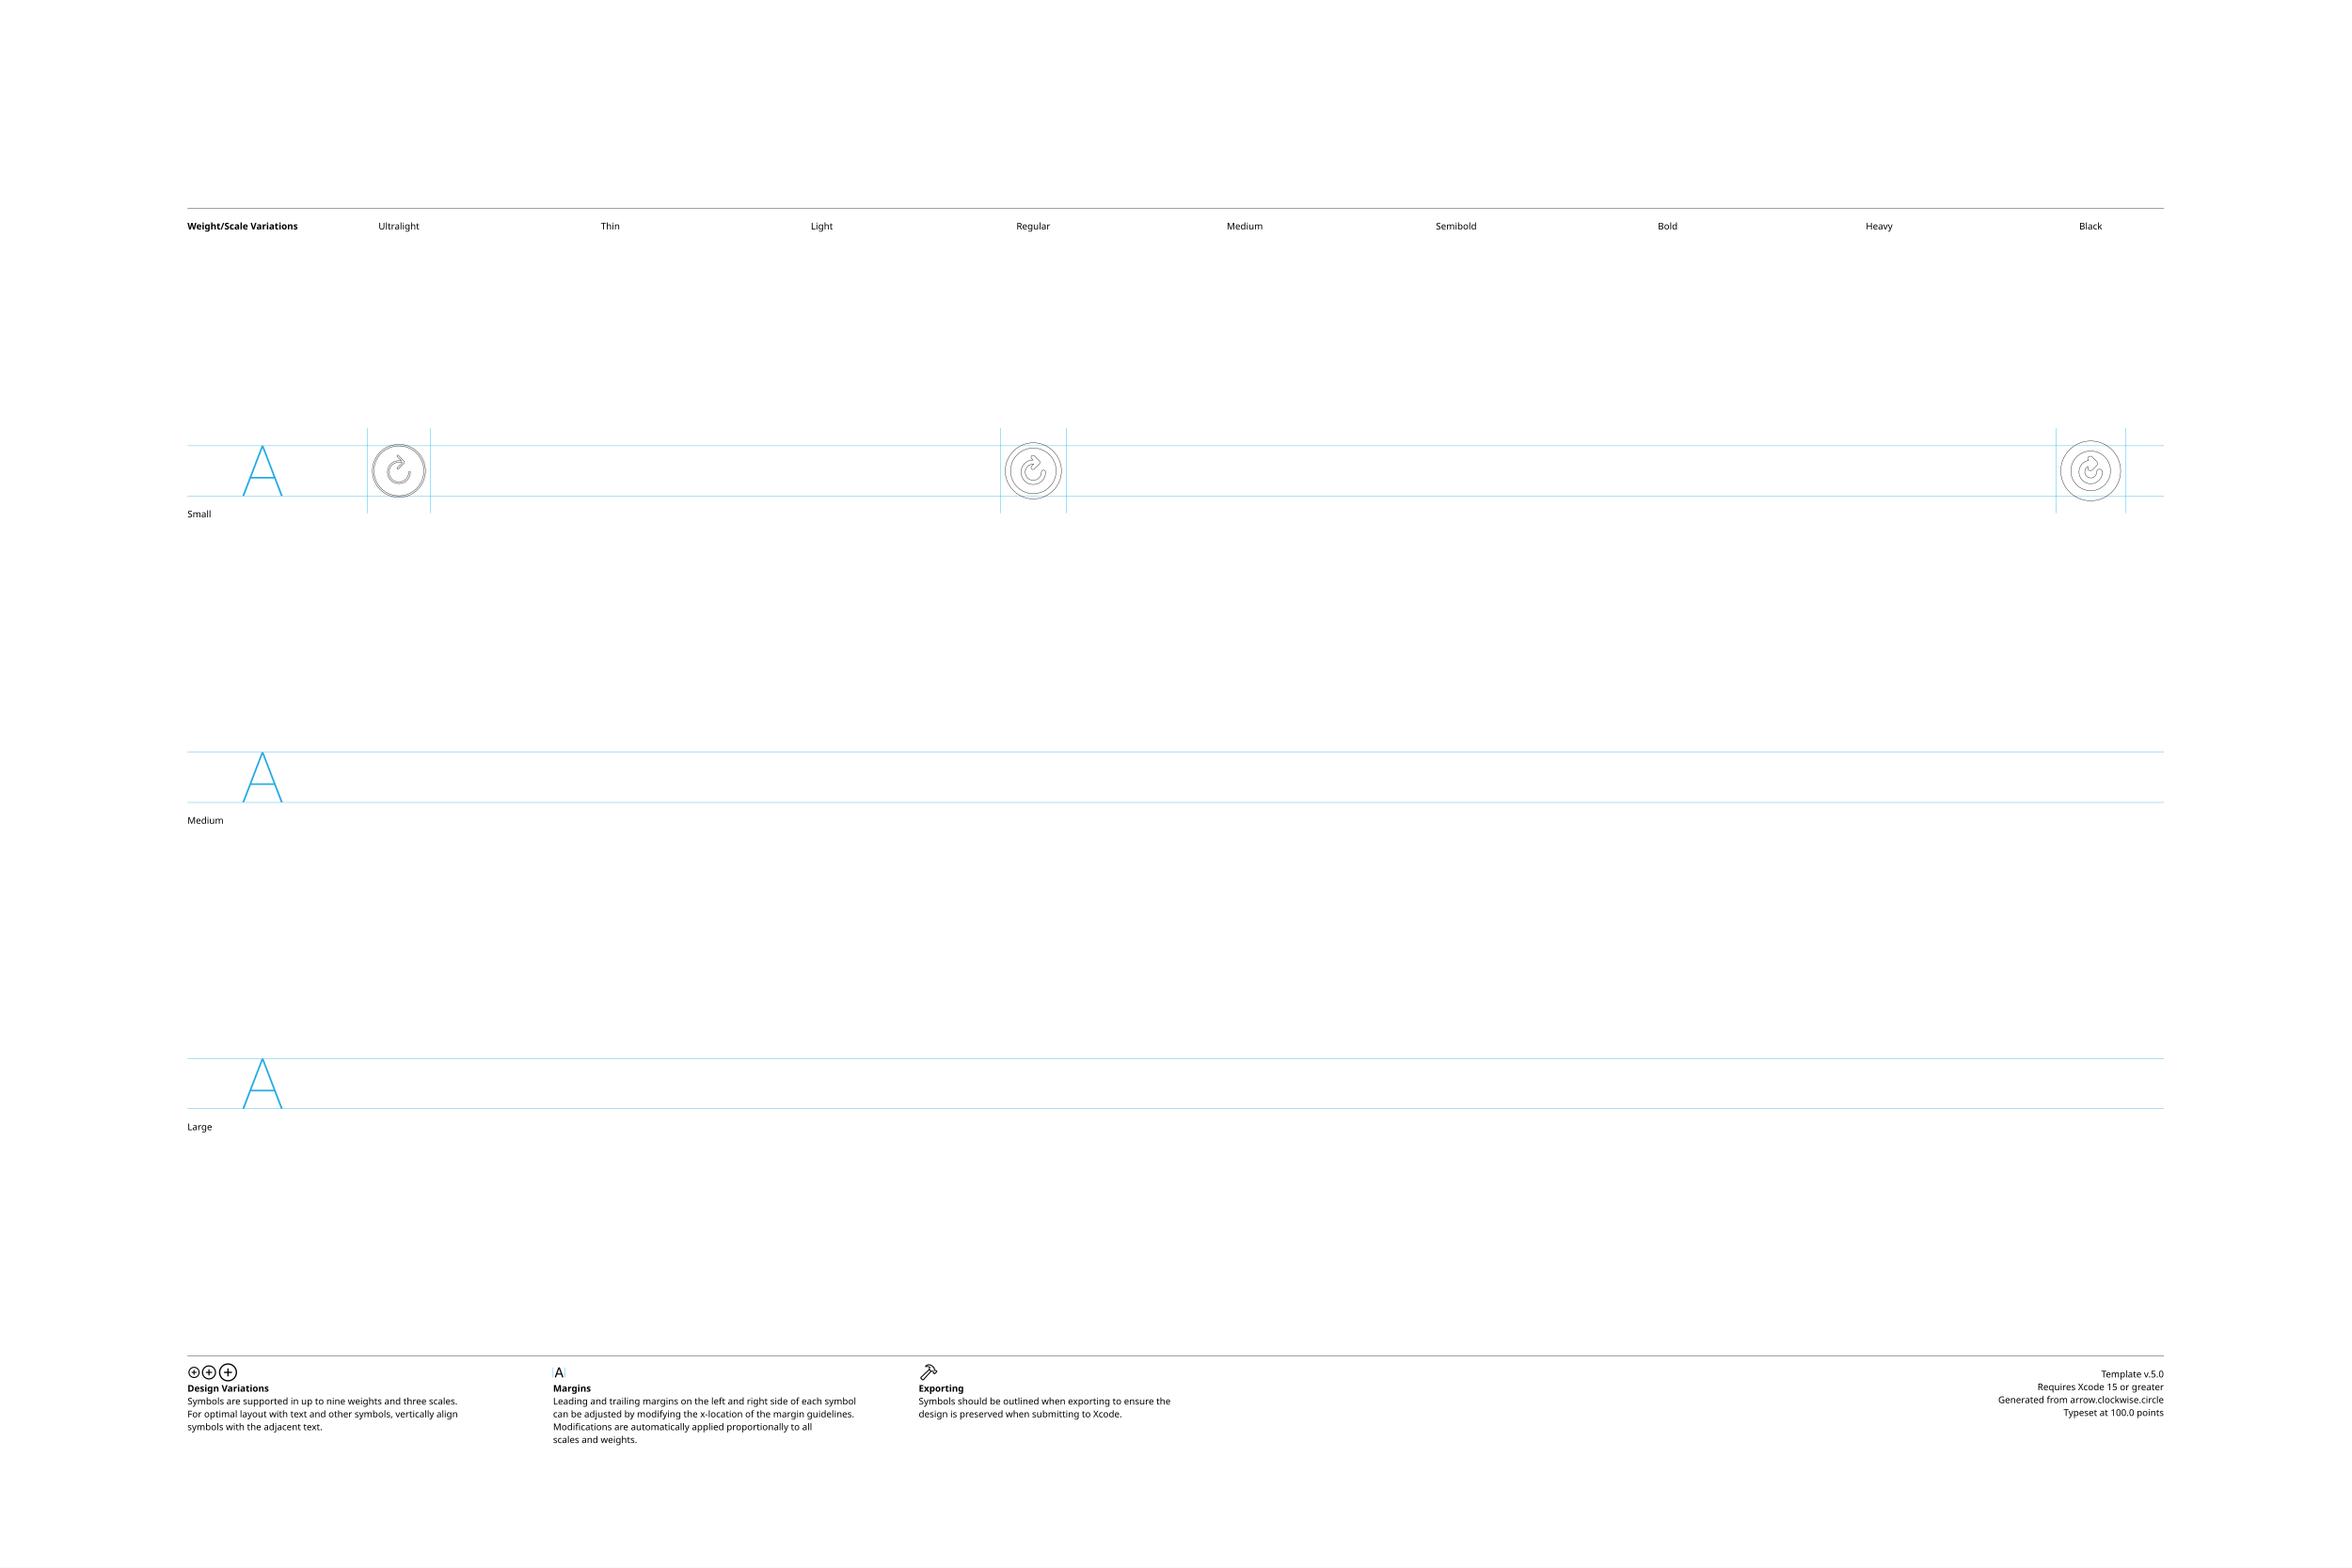
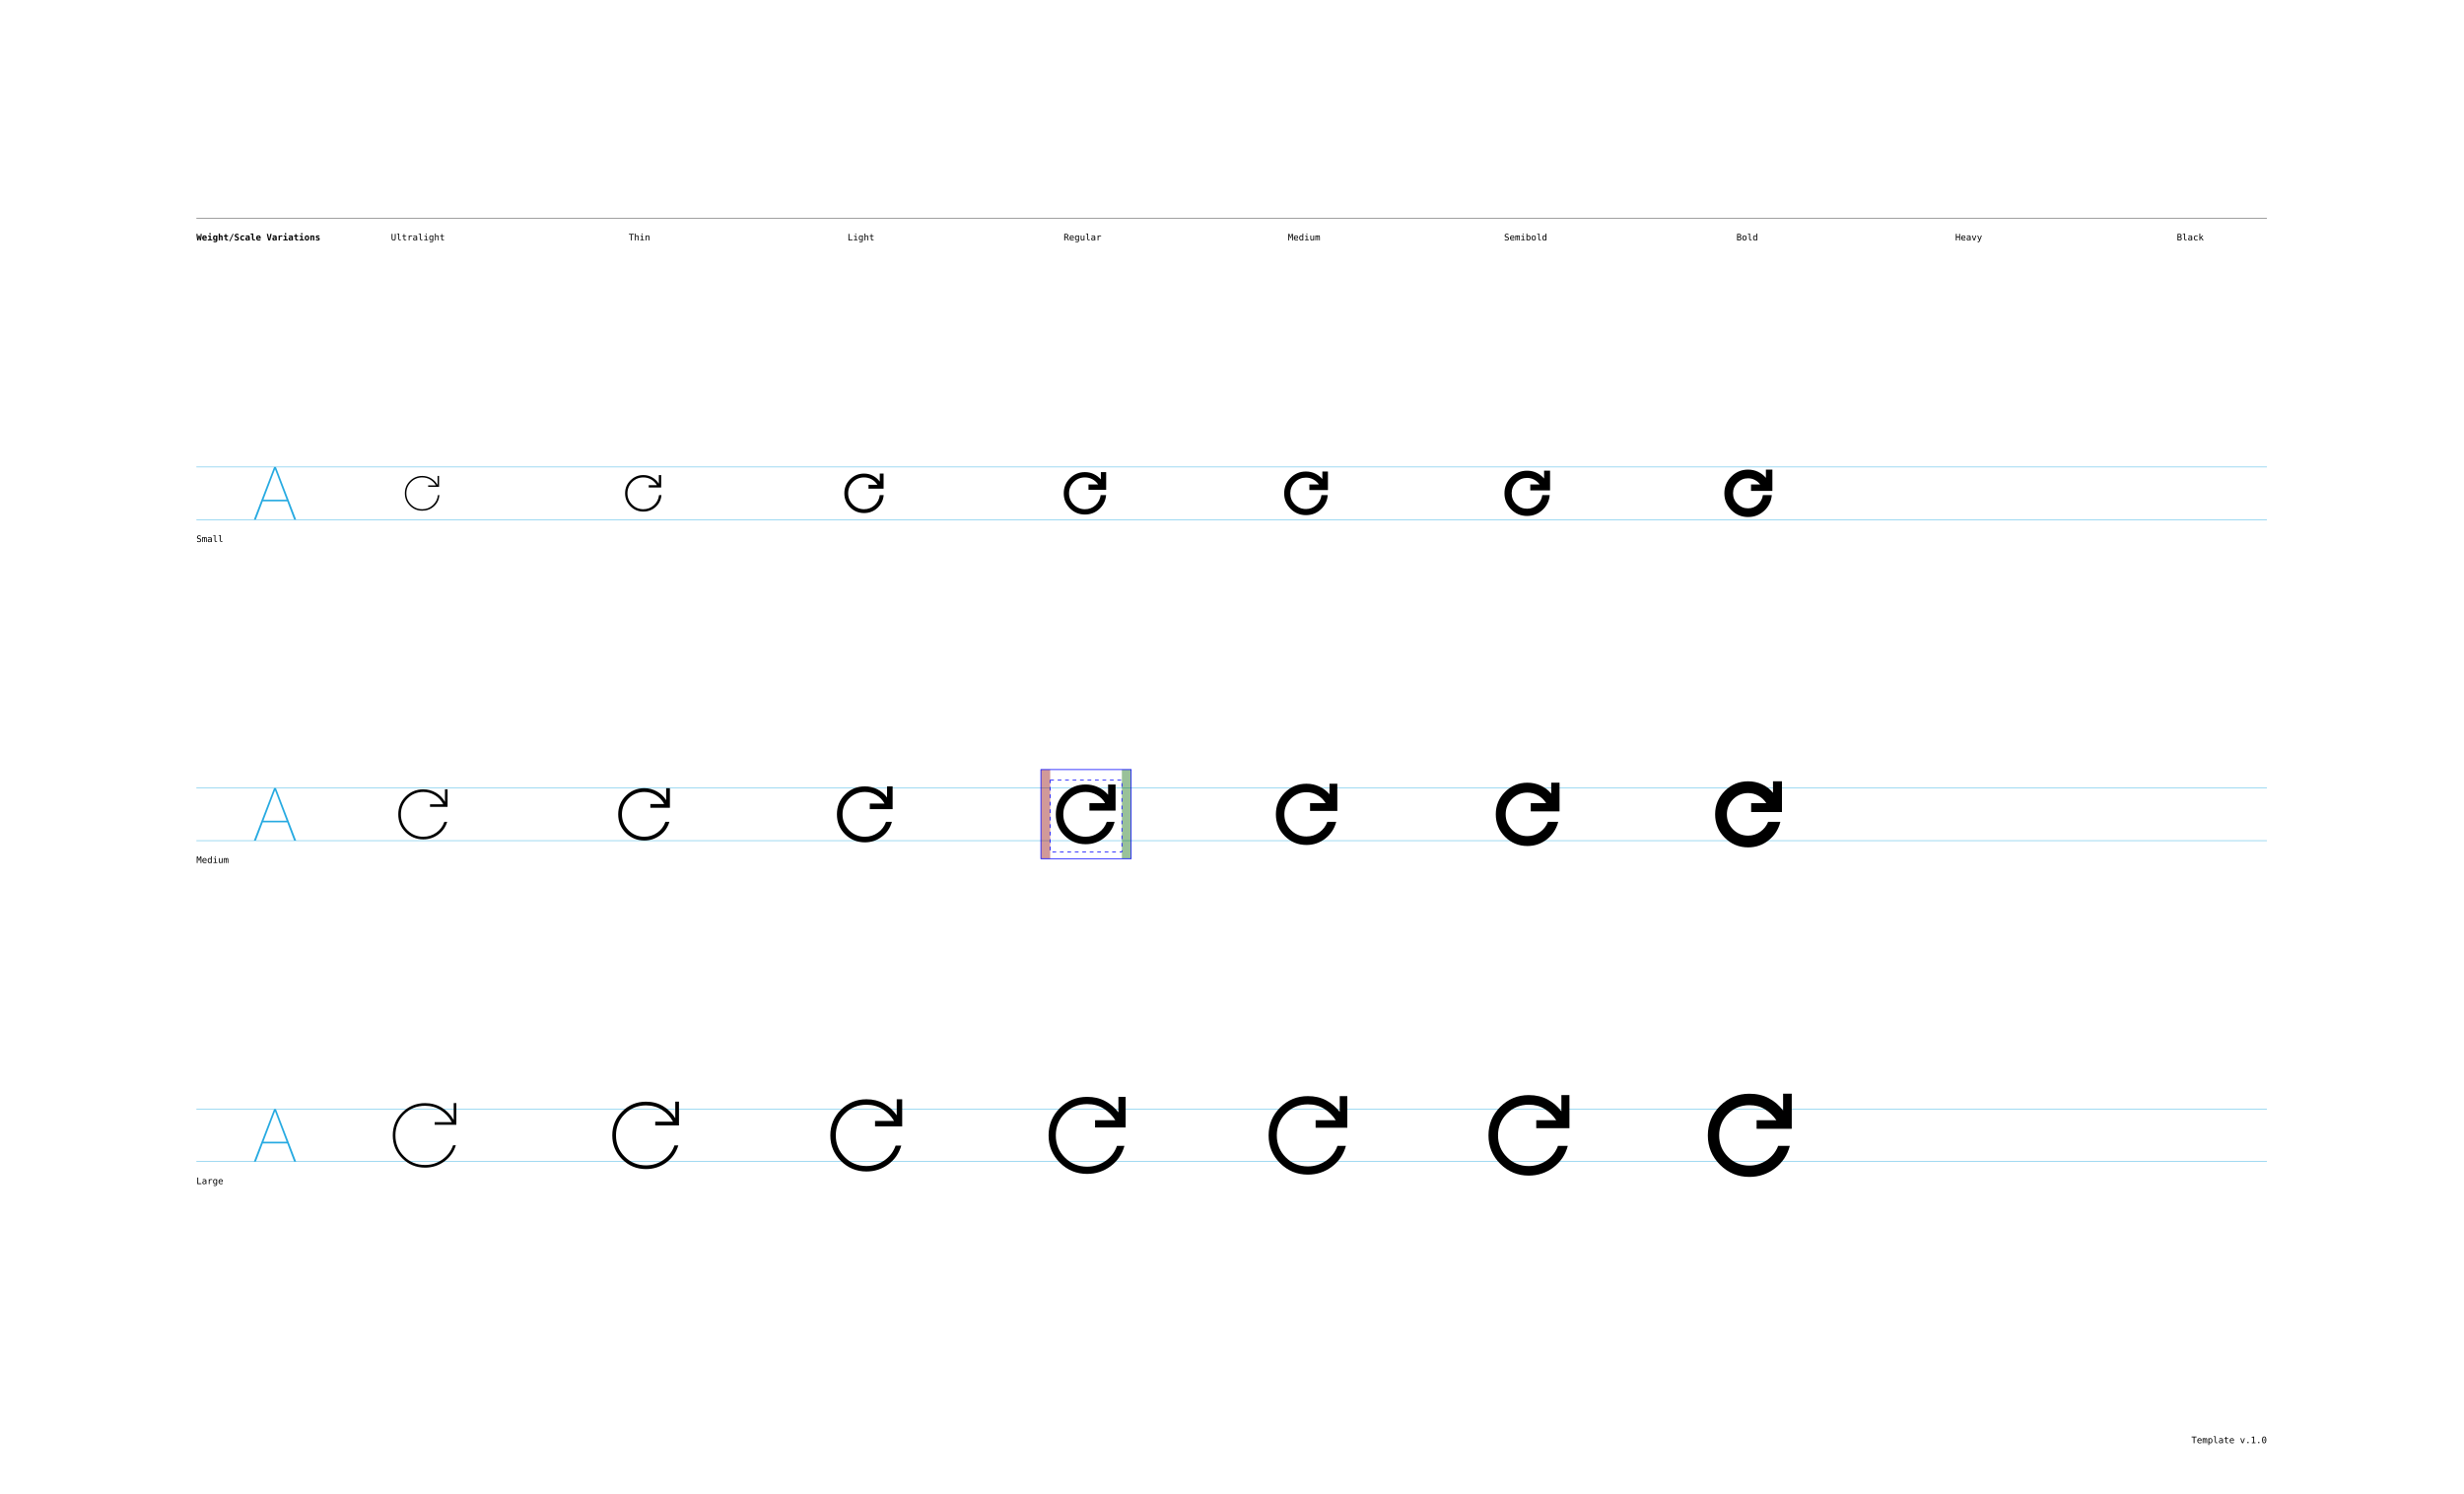
- <svg xmlns="http://www.w3.org/2000/svg" version="1.1" width="3300" height="2200">
-   <style>.monochrome-0 {-sfsymbols-motion-group:1}
- .monochrome-1 {-sfsymbols-motion-group:0;-sfsymbols-always-pulses:true}
- 
- .multicolor-0:tintColor {-sfsymbols-motion-group:1}
- .multicolor-1:tintColor {-sfsymbols-motion-group:0;-sfsymbols-always-pulses:true}
- 
- .hierarchical-0:secondary {-sfsymbols-motion-group:1}
- .hierarchical-1:primary {-sfsymbols-motion-group:0}
- 
- .SFSymbolsPreviewWireframe {fill:none;opacity:1.0;stroke:black;stroke-width:0.5}
- </style>
+ <svg xmlns="http://www.w3.org/2000/svg" version="1.1" width="3300" height="2000">
  <g id="Notes">
-     <rect height="2200" id="artboard" style="fill:white;opacity:1" width="3300" x="0" y="0" />
-     <line style="fill:none;stroke:black;opacity:1;stroke-width:0.5;" x1="263" x2="3036" y1="292" y2="292" />
-     <text style="stroke:none;fill:black;font-family:sans-serif;font-size:13;font-weight:bold;" transform="matrix(1 0 0 1 263 322)">Weight/Scale Variations</text>
-     <text style="stroke:none;fill:black;font-family:sans-serif;font-size:13;text-anchor:middle;" transform="matrix(1 0 0 1 559.711 322)">Ultralight</text>
-     <text style="stroke:none;fill:black;font-family:sans-serif;font-size:13;text-anchor:middle;" transform="matrix(1 0 0 1 856.422 322)">Thin</text>
-     <text style="stroke:none;fill:black;font-family:sans-serif;font-size:13;text-anchor:middle;" transform="matrix(1 0 0 1 1153.13 322)">Light</text>
-     <text style="stroke:none;fill:black;font-family:sans-serif;font-size:13;text-anchor:middle;" transform="matrix(1 0 0 1 1449.84 322)">Regular</text>
-     <text style="stroke:none;fill:black;font-family:sans-serif;font-size:13;text-anchor:middle;" transform="matrix(1 0 0 1 1746.56 322)">Medium</text>
-     <text style="stroke:none;fill:black;font-family:sans-serif;font-size:13;text-anchor:middle;" transform="matrix(1 0 0 1 2043.27 322)">Semibold</text>
-     <text style="stroke:none;fill:black;font-family:sans-serif;font-size:13;text-anchor:middle;" transform="matrix(1 0 0 1 2339.98 322)">Bold</text>
-     <text style="stroke:none;fill:black;font-family:sans-serif;font-size:13;text-anchor:middle;" transform="matrix(1 0 0 1 2636.69 322)">Heavy</text>
-     <text style="stroke:none;fill:black;font-family:sans-serif;font-size:13;text-anchor:middle;" transform="matrix(1 0 0 1 2933.4 322)">Black</text>
-     <line style="fill:none;stroke:black;opacity:1;stroke-width:0.5;" x1="263" x2="3036" y1="1903" y2="1903" />
-     <g transform="matrix(0.2 0 0 0.2 263 1933)">
-       <path d="m46.24 4.15c21.533 0 39.453-17.871 39.453-39.404s-17.969-39.404-39.502-39.404c-21.484 0-39.355 17.871-39.355 39.404s17.92 39.404 39.404 39.404Zm0-7.422c-17.725 0-31.885-14.209-31.885-31.982s14.111-31.982 31.836-31.982c17.773 0 32.031 14.209 32.031 31.982s-14.209 31.982-31.982 31.982Zm-17.969-31.982c0 2.148 1.514 3.613 3.76 3.613h10.498v10.596c0 2.197 1.465 3.711 3.613 3.711 2.246 0 3.711-1.514 3.711-3.711v-10.596h10.596c2.197 0 3.711-1.465 3.711-3.613 0-2.197-1.514-3.711-3.711-3.711h-10.596v-10.547c0-2.246-1.465-3.76-3.711-3.76-2.148 0-3.613 1.514-3.613 3.76v10.547h-10.498c-2.246 0-3.76 1.514-3.76 3.711Z" />
-     </g>
-     <g transform="matrix(0.2 0 0 0.2 281.506 1933)">
-       <path d="m58.545 14.551c27.246 0 49.805-22.607 49.805-49.805 0-27.246-22.607-49.805-49.853-49.805-27.197 0-49.756 22.559-49.756 49.805 0 27.197 22.607 49.805 49.805 49.805Zm0-8.301c-23.047 0-41.455-18.457-41.455-41.504s18.359-41.504 41.406-41.504 41.553 18.457 41.553 41.504-18.457 41.504-41.504 41.504Zm-22.656-41.504c0 2.393 1.66 4.004 4.15 4.004h14.355v14.404c0 2.441 1.66 4.15 4.053 4.15 2.441 0 4.15-1.66 4.15-4.15v-14.404h14.404c2.441 0 4.15-1.611 4.15-4.004 0-2.441-1.709-4.15-4.15-4.15h-14.404v-14.355c0-2.49-1.709-4.199-4.15-4.199-2.393 0-4.053 1.709-4.053 4.199v14.355h-14.355c-2.49 0-4.15 1.709-4.15 4.15Z" />
-     </g>
-     <g transform="matrix(0.2 0 0 0.2 304.924 1933)">
-       <path d="m74.853 28.32c34.815 0 63.623-28.809 63.623-63.574 0-34.815-28.857-63.623-63.672-63.623-34.766 0-63.525 28.809-63.525 63.623 0 34.766 28.809 63.574 63.574 63.574Zm0-9.082c-30.176 0-54.443-24.316-54.443-54.492 0-30.225 24.219-54.492 54.395-54.492 30.225 0 54.541 24.268 54.541 54.492 0 30.176-24.268 54.492-54.492 54.492Zm-28.857-54.492c0 2.588 1.855 4.395 4.59 4.395h19.727v19.775c0 2.686 1.855 4.59 4.443 4.59 2.686 0 4.541-1.855 4.541-4.59v-19.775h19.775c2.686 0 4.59-1.807 4.59-4.395 0-2.734-1.855-4.59-4.59-4.59h-19.775v-19.727c0-2.734-1.855-4.639-4.541-4.639-2.588 0-4.443 1.904-4.443 4.639v19.727h-19.727c-2.734 0-4.59 1.855-4.59 4.59Z" />
-     </g>
-     <text style="stroke:none;fill:black;font-family:sans-serif;font-size:13;font-weight:bold;" transform="matrix(1 0 0 1 263 1953)">Design Variations</text>
-     <text style="stroke:none;fill:black;font-family:sans-serif;font-size:13;" transform="matrix(1 0 0 1 263 1971)">Symbols are supported in up to nine weights and three scales.</text>
-     <text style="stroke:none;fill:black;font-family:sans-serif;font-size:13;" transform="matrix(1 0 0 1 263 1989)">For optimal layout with text and other symbols, vertically align</text>
-     <text style="stroke:none;fill:black;font-family:sans-serif;font-size:13;" transform="matrix(1 0 0 1 263 2007)">symbols with the adjacent text.</text>
-     <line style="fill:none;stroke:#00AEEF;stroke-width:0.5;opacity:1.0;" x1="776" x2="776" y1="1919" y2="1933" />
-     <g transform="matrix(0.2 0 0 0.2 776 1933)">
-       <path d="m16.553 0.781c2.588 0 3.857-0.977 4.785-3.711l6.299-17.236h28.809l6.299 17.236c0.928 2.734 2.197 3.711 4.736 3.711 2.588 0 4.248-1.562 4.248-4.004 0-0.83-0.146-1.611-0.537-2.637l-22.9-60.986c-1.123-2.979-3.125-4.492-6.25-4.492-3.027 0-5.078 1.465-6.152 4.443l-22.9 61.084c-0.391 1.025-0.537 1.807-0.537 2.637 0 2.441 1.562 3.955 4.102 3.955Zm13.477-28.369 11.865-32.861h0.244l11.865 32.861Z" />
-     </g>
-     <line style="fill:none;stroke:#00AEEF;stroke-width:0.5;opacity:1.0;" x1="792.836" x2="792.836" y1="1919" y2="1933" />
-     <text style="stroke:none;fill:black;font-family:sans-serif;font-size:13;font-weight:bold;" transform="matrix(1 0 0 1 776 1953)">Margins</text>
-     <text style="stroke:none;fill:black;font-family:sans-serif;font-size:13;" transform="matrix(1 0 0 1 776 1971)">Leading and trailing margins on the left and right side of each symbol</text>
-     <text style="stroke:none;fill:black;font-family:sans-serif;font-size:13;" transform="matrix(1 0 0 1 776 1989)">can be adjusted by modifying the x-location of the margin guidelines.</text>
-     <text style="stroke:none;fill:black;font-family:sans-serif;font-size:13;" transform="matrix(1 0 0 1 776 2007)">Modifications are automatically applied proportionally to all</text>
-     <text style="stroke:none;fill:black;font-family:sans-serif;font-size:13;" transform="matrix(1 0 0 1 776 2025)">scales and weights.</text>
-     <g transform="matrix(0.2 0 0 0.2 1289 1933)">
-       <path d="m14.209 9.326 8.496 8.545c4.297 4.346 9.229 4.053 13.867-1.074l53.467-58.935-4.834-4.883-53.076 58.398c-1.758 2.002-3.418 2.49-5.762 0.146l-5.859-5.811c-2.344-2.295-1.807-4.004 0.195-5.811l57.373-54.004-4.883-4.834-57.959 54.443c-4.932 4.59-5.322 9.473-1.025 13.818Zm32.08-90.967c-2.1 2.051-2.246 4.932-1.074 6.885 1.172 1.807 3.467 2.979 6.689 2.148 7.324-1.709 14.941-2.002 22.07 2.686l-2.93 7.275c-1.709 4.15-0.83 7.08 1.855 9.814l11.475 11.572c2.441 2.441 4.492 2.539 7.324 2.051l5.322-0.977 3.32 3.369-0.195 2.783c-0.195 2.49 0.439 4.395 2.881 6.787l3.809 3.711c2.393 2.393 5.469 2.539 7.812 0.195l14.551-14.6c2.344-2.344 2.246-5.322-0.146-7.715l-3.857-3.809c-2.393-2.393-4.248-3.174-6.641-2.979l-2.881 0.244-3.223-3.174 1.221-5.615c0.635-2.832-0.146-5.029-3.076-7.959l-10.986-10.938c-16.699-16.602-38.867-16.211-53.32-1.758Zm7.471 1.855c12.158-8.887 28.613-7.373 39.746 3.76l12.158 12.06c1.172 1.172 1.367 2.1 1.025 3.809l-1.611 7.422 7.52 7.422 4.932-0.293c1.27-0.049 1.66 0.049 2.637 1.025l2.881 2.881-12.207 12.207-2.881-2.881c-0.977-0.977-1.123-1.367-1.074-2.686l0.342-4.883-7.471-7.422-7.617 1.27c-1.611 0.342-2.344 0.195-3.564-0.977l-10.01-10.01c-1.27-1.172-1.416-2.002-0.635-3.857l4.395-10.449c-7.812-7.275-17.969-10.4-28.125-7.422-0.781 0.195-1.074-0.439-0.439-0.977Z" />
-     </g>
-     <text style="stroke:none;fill:black;font-family:sans-serif;font-size:13;font-weight:bold;" transform="matrix(1 0 0 1 1289 1953)">Exporting</text>
-     <text style="stroke:none;fill:black;font-family:sans-serif;font-size:13;" transform="matrix(1 0 0 1 1289 1971)">Symbols should be outlined when exporting to ensure the</text>
-     <text style="stroke:none;fill:black;font-family:sans-serif;font-size:13;" transform="matrix(1 0 0 1 1289 1989)">design is preserved when submitting to Xcode.</text>
-     <text id="template-version" style="stroke:none;fill:black;font-family:sans-serif;font-size:13;text-anchor:end;" transform="matrix(1 0 0 1 3036 1933)">Template v.5.0</text>
-     <text style="stroke:none;fill:black;font-family:sans-serif;font-size:13;text-anchor:end;" transform="matrix(1 0 0 1 3036 1951)">Requires Xcode 15 or greater</text>
-     <text id="descriptive-name" style="stroke:none;fill:black;font-family:sans-serif;font-size:13;text-anchor:end;" transform="matrix(1 0 0 1 3036 1969)">Generated from arrow.clockwise.circle</text>
-     <text style="stroke:none;fill:black;font-family:sans-serif;font-size:13;text-anchor:end;" transform="matrix(1 0 0 1 3036 1987)">Typeset at 100.0 points</text>
-     <text style="stroke:none;fill:black;font-family:sans-serif;font-size:13;" transform="matrix(1 0 0 1 263 726)">Small</text>
-     <text style="stroke:none;fill:black;font-family:sans-serif;font-size:13;" transform="matrix(1 0 0 1 263 1156)">Medium</text>
-     <text style="stroke:none;fill:black;font-family:sans-serif;font-size:13;" transform="matrix(1 0 0 1 263 1586)">Large</text>
+     <style>
+     text {
+       font-family: monospace;
+       text-anchor: middle;
+     }
+     text.emphasis {
+       font-weight:bold;
+     }
+     text.lanchor {
+       text-anchor: start;
+     }
+   </style>
+     <rect height="2200" id="artboard" fill="white" width="3300" x="0" y="0" />
+     <line id="" style="fill:none;stroke:black;stroke-width:0.5;" x1="263" x2="3036" y1="292" y2="292" />
+     <text class="lanchor emphasis" transform="matrix(1 0 0 1 263 322)">Weight/Scale Variations</text>
+     <text transform="matrix(1 0 0 1 559.711 322)">Ultralight</text>
+     <text transform="matrix(1 0 0 1 856.422 322)">Thin</text>
+     <text transform="matrix(1 0 0 1 1153.13 322)">Light</text>
+     <text transform="matrix(1 0 0 1 1449.84 322)">Regular</text>
+     <text transform="matrix(1 0 0 1 1746.56 322)">Medium</text>
+     <text transform="matrix(1 0 0 1 2043.27 322)">Semibold</text>
+     <text transform="matrix(1 0 0 1 2339.98 322)">Bold</text>
+     <text transform="matrix(1 0 0 1 2636.69 322)">Heavy</text>
+     <text transform="matrix(1 0 0 1 2933.4 322)">Black</text>
+     <text id="template-version" style="text-anchor: end;" transform="matrix(1 0 0 1 3036 1933)">Template v.1.0</text>
+     <text class="lanchor" transform="matrix(1 0 0 1 263 726)">Small</text>
+     <text class="lanchor" transform="matrix(1 0 0 1 263 1156)">Medium</text>
+     <text class="lanchor" transform="matrix(1 0 0 1 263 1586)">Large</text>
  </g>
  <g id="Guides">
    <g id="H-reference" style="fill:#27AAE1;stroke:none;" transform="matrix(1 0 0 1 339 696)">
-       <path d="M0.994 0L3.638 0L29.328-67.132L30.03-67.132L30.03-70.459L28.123-70.459ZM11.688-24.48L46.981-24.48L46.231-26.729L12.438-26.729ZM55.12 0L57.764 0L30.638-70.459L29.433-70.459L29.433-67.132Z" />
+       <path d="M 54.932 0 L 57.666 0 L 30.566 -70.459 L 28.076 -70.459 L 0.977 0 L 3.662 0 L 12.94 -24.463 L 45.703 -24.463 Z M 29.199 -67.09 L 29.443 -67.09 L 44.824 -26.709 L 13.818 -26.709 Z" />
    </g>
-     <line id="Baseline-S" style="fill:none;stroke:#27AAE1;opacity:1;stroke-width:0.5;" x1="263" x2="3036" y1="696" y2="696" />
-     <line id="Capline-S" style="fill:none;stroke:#27AAE1;opacity:1;stroke-width:0.5;" x1="263" x2="3036" y1="625.541" y2="625.541" />
+     <line id="Baseline-S" style="fill:none;stroke:#27AAE1;opacity:1;stroke-width:0.577;" x1="263" x2="3036" y1="696" y2="696" />
+     <line id="Capline-S" style="fill:none;stroke:#27AAE1;opacity:1;stroke-width:0.577;" x1="263" x2="3036" y1="625.541" y2="625.541" />
    <g id="H-reference" style="fill:#27AAE1;stroke:none;" transform="matrix(1 0 0 1 339 1126)">
-       <path d="M0.994 0L3.638 0L29.328-67.132L30.03-67.132L30.03-70.459L28.123-70.459ZM11.688-24.48L46.981-24.48L46.231-26.729L12.438-26.729ZM55.12 0L57.764 0L30.638-70.459L29.433-70.459L29.433-67.132Z" />
+       <path d="M 54.932 0 L 57.666 0 L 30.566 -70.459 L 28.076 -70.459 L 0.977 0 L 3.662 0 L 12.94 -24.463 L 45.703 -24.463 Z M 29.199 -67.09 L 29.443 -67.09 L 44.824 -26.709 L 13.818 -26.709 Z" />
    </g>
-     <line id="Baseline-M" style="fill:none;stroke:#27AAE1;opacity:1;stroke-width:0.5;" x1="263" x2="3036" y1="1126" y2="1126" />
-     <line id="Capline-M" style="fill:none;stroke:#27AAE1;opacity:1;stroke-width:0.5;" x1="263" x2="3036" y1="1055.54" y2="1055.54" />
+     <line id="Baseline-M" style="fill:none;stroke:#27AAE1;opacity:1;stroke-width:0.577;" x1="263" x2="3036" y1="1126" y2="1126" />
+     <line id="Capline-M" style="fill:none;stroke:#27AAE1;opacity:1;stroke-width:0.577;" x1="263" x2="3036" y1="1055.54" y2="1055.54" />
    <g id="H-reference" style="fill:#27AAE1;stroke:none;" transform="matrix(1 0 0 1 339 1556)">
-       <path d="M0.994 0L3.638 0L29.328-67.132L30.03-67.132L30.03-70.459L28.123-70.459ZM11.688-24.48L46.981-24.48L46.231-26.729L12.438-26.729ZM55.12 0L57.764 0L30.638-70.459L29.433-70.459L29.433-67.132Z" />
+       <path d="M 54.932 0 L 57.666 0 L 30.566 -70.459 L 28.076 -70.459 L 0.977 0 L 3.662 0 L 12.94 -24.463 L 45.703 -24.463 Z M 29.199 -67.09 L 29.443 -67.09 L 44.824 -26.709 L 13.818 -26.709 Z" />
    </g>
-     <line id="Baseline-L" style="fill:none;stroke:#27AAE1;opacity:1;stroke-width:0.5;" x1="263" x2="3036" y1="1556" y2="1556" />
-     <line id="Capline-L" style="fill:none;stroke:#27AAE1;opacity:1;stroke-width:0.5;" x1="263" x2="3036" y1="1485.54" y2="1485.54" />
-     <line id="left-margin-Ultralight-S" style="fill:none;stroke:#00AEEF;stroke-width:0.5;opacity:1.0;" x1="515.649" x2="515.649" y1="600.785" y2="720.121" />
-     <line id="right-margin-Ultralight-S" style="fill:none;stroke:#00AEEF;stroke-width:0.5;opacity:1.0;" x1="603.773" x2="603.773" y1="600.785" y2="720.121" />
-     <line id="left-margin-Regular-S" style="fill:none;stroke:#00AEEF;stroke-width:0.5;opacity:1.0;" x1="1403.58" x2="1403.58" y1="600.785" y2="720.121" />
-     <line id="right-margin-Regular-S" style="fill:none;stroke:#00AEEF;stroke-width:0.5;opacity:1.0;" x1="1496.11" x2="1496.11" y1="600.785" y2="720.121" />
-     <line id="left-margin-Black-S" style="fill:none;stroke:#00AEEF;stroke-width:0.5;opacity:1.0;" x1="2884.57" x2="2884.57" y1="600.785" y2="720.121" />
-     <line id="right-margin-Black-S" style="fill:none;stroke:#00AEEF;stroke-width:0.5;opacity:1.0;" x1="2982.23" x2="2982.23" y1="600.785" y2="720.121" />
+     <line id="Baseline-L" style="fill:none;stroke:#27AAE1;opacity:1;stroke-width:0.577;" x1="263" x2="3036" y1="1556" y2="1556" />
+     <line id="Capline-L" style="fill:none;stroke:#27AAE1;opacity:1;stroke-width:0.577;" x1="263" x2="3036" y1="1485.54" y2="1485.54" />
+     <rect height="119.336" id="left-margin" style="fill:darkred;stroke:none;opacity:0.4;" width="12.451" x="1394.06" y="1030.79" />
+     <rect height="119.336" id="right-margin" style="fill:darkgreen;stroke:none;opacity:0.4;" width="12.451" x="1502.511" y="1030.79" />
+     <rect x="1406.511" y="1045" width="96" height="96" fill="none" stroke="blue" stroke-dasharray="5" />
+     <rect x="1394.06" y="1030.79" width="120.902" height="119.336" fill="none" stroke="blue" />
  </g>
  <g id="Symbols">
-     <g id="Black-S" transform="matrix(1 0 0 1 2884.57 696)">
-       <path class="monochrome-0 multicolor-0:tintColor hierarchical-0:secondary SFSymbolsPreviewWireframe" d="M48.828 6.787C71.973 6.787 90.82-12.06 90.82-35.205C90.82-58.35 71.973-77.197 48.828-77.197C25.684-77.197 6.836-58.35 6.836-35.205C6.836-12.06 25.684 6.787 48.828 6.787ZM48.828-7.373C33.447-7.373 20.996-19.824 20.996-35.205C20.996-50.586 33.447-63.037 48.828-63.037C64.209-63.037 76.66-50.586 76.66-35.205C76.66-19.824 64.209-7.373 48.828-7.373Z" />
-       <path class="monochrome-1 multicolor-1:tintColor hierarchical-1:primary SFSymbolsPreviewWireframe" d="M32.373-33.594C32.373-24.512 39.795-17.09 48.828-17.09C57.861-17.09 65.283-24.512 65.283-33.594C65.283-35.84 63.477-37.647 61.23-37.647C58.935-37.647 57.129-35.84 57.129-33.594C57.129-28.955 53.418-25.293 48.828-25.293C44.19-25.293 40.527-29.004 40.527-33.594C40.527-36.719 41.992-39.746 44.238-40.625C44.482-40.723 44.775-40.869 45.117-41.065L44.971-40.772C44.775-40.381 44.678-39.746 44.678-39.111C44.678-36.67 46.338-35.449 48.486-35.449C49.512-35.449 50.586-35.889 51.221-36.572L57.373-42.773C58.887-44.287 58.838-46.777 57.422-48.193L51.27-54.395C50.537-55.127 49.56-55.81 48.34-55.81C45.85-55.81 44.58-54.053 44.58-52.441C44.58-51.221 45.117-50.684 45.508-50.098L45.703-49.805C45.508-49.756 45.215-49.707 44.971-49.658C37.842-48.242 32.373-41.406 32.373-33.594Z" />
+     <g id="Bold-L" transform="matrix(1 0 0 1 2266 1556)">
+       <path d="M76.916 20.401 Q53.858 20.401 37.571 4.115 Q21.285 -12.171 21.285 -35.19 Q21.285 -58.21 37.571 -74.615 Q53.858 -91.022 76.916 -91.022 Q91.59 -91.022 102.779 -85.101 Q113.97 -79.179 122.066 -68.609 V-91.022 H133.676 V-44.099 H86.591 V-55.547 H113.036 Q106.748 -64.577 97.879 -70.141 Q89.01 -75.704 76.916 -75.704 Q59.945 -75.704 48.194 -63.962 Q36.443 -52.218 36.443 -35.259 Q36.443 -18.299 48.194 -6.527 Q59.948 5.244 76.921 5.244 Q89.494 5.244 100.217 -2.012 Q110.94 -9.269 115.455 -21.201 H131.096 Q126.259 -2.657 111.221 8.872 Q96.184 20.401 76.916 20.401 Z" />
    </g>
-     <g id="Regular-S" transform="matrix(1 0 0 1 1403.58 696)">
-       <path class="monochrome-0 multicolor-0:tintColor hierarchical-0:secondary SFSymbolsPreviewWireframe" d="M46.24 4.15C67.773 4.15 85.693-13.721 85.693-35.254C85.693-56.787 67.725-74.658 46.191-74.658C24.707-74.658 6.836-56.787 6.836-35.254C6.836-13.721 24.756 4.15 46.24 4.15ZM46.24-3.271C28.516-3.271 14.355-17.48 14.355-35.254C14.355-53.027 28.467-67.236 46.191-67.236C63.965-67.236 78.223-53.027 78.223-35.254C78.223-17.48 64.014-3.271 46.24-3.271Z" />
-       <path class="monochrome-1 multicolor-1:tintColor hierarchical-1:primary SFSymbolsPreviewWireframe" d="M28.955-33.496C28.955-23.828 36.67-16.064 46.191-16.064C55.762-16.064 63.477-23.828 63.477-33.35C63.477-34.961 62.109-36.279 60.498-36.279C58.887-36.279 57.52-34.961 57.52-33.35C57.52-27.051 52.49-21.973 46.191-21.973C39.941-21.973 34.863-27.051 34.863-33.35C34.863-39.648 39.941-44.678 46.191-44.678C46.387-44.678 46.68-44.678 46.826-44.678L43.848-41.748C43.359-41.26 43.066-40.576 43.066-39.844C43.066-38.33 44.238-37.158 45.752-37.158C46.484-37.158 47.168-37.451 47.656-37.94L54.883-45.117C55.908-46.094 55.859-47.998 54.883-48.975L47.705-56.299C47.217-56.738 46.533-57.08 45.752-57.08C44.238-57.08 43.066-55.859 43.066-54.346C43.066-53.613 43.408-52.881 43.799-52.393L45.752-50.44C45.654-50.44 45.459-50.44 45.312-50.44C36.816-50.44 28.955-42.969 28.955-33.496Z" />
+     <g id="Semibold-L" transform="matrix(1 0 0 1 1970.27 1556)">
+       <path d="M77.126 18.648 Q54.769 18.648 39.008 2.888 Q23.247 -12.873 23.247 -35.207 Q23.247 -57.542 39.008 -73.372 Q54.769 -89.2 77.126 -89.2 Q91.38 -89.2 102.192 -83.434 Q113.002 -77.668 120.875 -67.486 V-89.2 H131.643 V-44.87 H87.222 V-55.547 H113.947 Q107.73 -64.858 98.58 -70.597 Q89.431 -76.334 77.126 -76.334 Q59.891 -76.334 47.957 -64.405 Q36.022 -52.474 36.022 -35.246 Q36.022 -18.018 47.957 -6.071 Q59.893 5.874 77.129 5.874 Q90.055 5.874 100.952 -1.556 Q111.851 -8.988 116.297 -21.201 H129.484 Q124.717 -3.359 110.187 7.645 Q95.658 18.648 77.126 18.648 Z" />
    </g>
-     <g id="Ultralight-S" transform="matrix(1 0 0 1 515.649 696)">
-       <path class="monochrome-0 multicolor-0:tintColor hierarchical-0:secondary SFSymbolsPreviewWireframe" d="M44.061 1.971C64.504 1.971 81.289-14.81 81.289-35.254C81.289-55.697 64.501-72.478 44.057-72.478C23.572-72.478 6.836-55.697 6.836-35.254C6.836-14.81 23.575 1.971 44.061 1.971ZM44.061-0.274C24.747-0.274 9.043-15.937 9.043-35.254C9.043-54.571 24.743-70.233 44.057-70.233C63.374-70.233 79.04-54.571 79.04-35.254C79.04-15.937 63.378-0.274 44.061-0.274Z" />
-       <path class="monochrome-1 multicolor-1:tintColor hierarchical-1:primary SFSymbolsPreviewWireframe" d="M27.956-33.496C27.956-24.419 35.035-17.336 44.057-17.336C53.128-17.336 60.116-24.419 60.116-33.486C60.116-34.098 59.612-34.599 59.045-34.599C58.387-34.599 57.883-34.098 57.883-33.486C57.883-25.689 51.809-19.566 44.057-19.566C36.263-19.566 30.186-25.643 30.186-33.486C30.186-41.238 36.263-47.266 44.057-47.266C45.887-47.266 47.497-47.13 48.87-46.812L41.895-39.841C41.498-39.443 41.386-39.123 41.386-38.709C41.386-38.148 41.877-37.612 42.528-37.612C42.806-37.612 43.127-37.769 43.297-37.94L51.523-46.525C52.003-47.002 52.09-47.907 51.523-48.52L43.482-56.798C43.175-57.147 42.855-57.352 42.482-57.352C41.832-57.352 41.341-56.858 41.341-56.208C41.341-55.929 41.365-55.605 41.665-55.299L47.795-49.168C46.653-49.304 45.368-49.531 43.996-49.531C35.045-49.531 27.956-42.515 27.956-33.496Z" />
+     <g id="Medium-L" transform="matrix(1 0 0 1 1674.31 1556)">
+       <path d="M77.284 17.334 Q55.452 17.334 40.087 1.967 Q24.72 -13.398 24.72 -35.22 Q24.72 -57.042 40.087 -72.438 Q55.452 -87.833 77.284 -87.833 Q91.222 -87.833 101.75 -82.184 Q112.278 -76.534 119.981 -66.646 V-87.833 H130.117 V-45.448 H87.696 V-55.547 H114.631 Q108.465 -65.068 99.106 -70.939 Q89.747 -76.808 77.284 -76.808 Q59.853 -76.808 47.78 -64.737 Q35.706 -52.666 35.706 -35.236 Q35.706 -17.809 47.78 -5.729 Q59.853 6.348 77.286 6.348 Q90.476 6.348 101.505 -1.214 Q112.535 -8.779 116.927 -21.201 H128.274 Q123.559 -3.885 109.413 6.724 Q95.265 17.334 77.284 17.334 Z" />
+     </g>
+     <g id="Regular-L" transform="matrix(1 0 0 1 1378.56 1556)">
+       <path d="M77.4 16.37 Q55.954 16.37 40.877 1.293 Q25.8 -13.784 25.8 -35.23 Q25.8 -56.676 40.877 -71.753 Q55.954 -86.83 77.4 -86.83 Q91.106 -86.83 101.426 -81.267 Q111.746 -75.704 119.325 -66.029 V-86.83 H129 V-45.872 H88.043 V-55.547 H115.133 Q109.005 -65.222 99.491 -71.189 Q89.978 -77.155 77.4 -77.155 Q59.824 -77.155 47.649 -64.981 Q35.475 -52.806 35.475 -35.23 Q35.475 -17.654 47.649 -5.479 Q59.824 6.695 77.4 6.695 Q90.784 6.695 101.91 -0.964 Q113.036 -8.624 117.39 -21.201 H127.388 Q122.711 -4.27 108.844 6.05 Q94.976 16.37 77.4 16.37 Z" />
+     </g>
+     <g id="Light-L" transform="matrix(1 0 0 1 1082.77 1556)">
+       <path d="M77.668 13.145 Q57.552 13.145 43.413 -0.992 Q29.273 -15.129 29.273 -35.22 Q29.273 -55.312 43.413 -69.459 Q57.552 -83.605 77.648 -83.605 Q90.858 -83.605 101.054 -77.855 Q111.25 -72.106 118.209 -62.122 V-83.605 H125.527 V-47.237 H89.158 V-54.556 H114.636 Q108.82 -64.353 99.367 -70.32 Q89.916 -76.286 77.648 -76.286 Q60.433 -76.286 48.512 -64.368 Q36.591 -52.448 36.591 -35.238 Q36.591 -18.026 48.519 -6.1 Q60.448 5.826 77.671 5.826 Q90.784 5.826 101.6 -1.677 Q112.415 -9.182 116.708 -21.511 H124.287 Q119.796 -5.882 106.876 3.631 Q93.959 13.145 77.668 13.145 Z" />
+     </g>
+     <g id="Thin-L" transform="matrix(1 0 0 1 787.282 1556)">
+       <path d="M77.935 9.92 Q59.151 9.92 45.948 -3.277 Q32.747 -16.473 32.747 -35.211 Q32.747 -53.948 45.948 -67.164 Q59.151 -80.38 77.897 -80.38 Q90.61 -80.38 100.681 -74.444 Q110.755 -68.509 117.092 -58.215 V-80.38 H122.053 V-48.601 H90.276 V-53.563 H114.141 Q108.633 -63.486 99.243 -69.452 Q89.853 -75.418 77.897 -75.418 Q61.043 -75.418 49.376 -63.755 Q37.708 -52.092 37.708 -35.245 Q37.708 -18.399 49.389 -6.719 Q61.07 4.958 77.942 4.958 Q90.784 4.958 101.289 -2.391 Q111.796 -9.74 116.026 -21.822 H121.186 Q116.882 -7.495 104.911 1.213 Q92.94 9.92 77.935 9.92 Z" />
+     </g>
+     <g id="Ultralight-L" transform="matrix(1 0 0 1 491.205 1556)">
+       <path d="M78.097 7.985 Q60.109 7.985 47.47 -4.647 Q34.83 -17.28 34.83 -35.204 Q34.83 -53.129 47.47 -65.787 Q60.109 -78.445 78.045 -78.445 Q90.461 -78.445 100.459 -72.398 Q110.456 -66.351 116.422 -55.87 V-78.445 H119.97 V-49.42 H90.945 V-52.967 H113.843 Q108.521 -62.965 99.169 -68.931 Q89.816 -74.897 78.045 -74.897 Q61.409 -74.897 49.894 -63.387 Q38.377 -51.877 38.377 -35.249 Q38.377 -18.621 49.912 -7.092 Q61.444 4.438 78.105 4.438 Q90.784 4.438 101.104 -2.819 Q111.424 -10.075 115.616 -22.007 H119.325 Q115.133 -8.462 103.731 -0.239 Q92.33 7.985 78.097 7.985 Z" />
+     </g>
+     <g id="Bold-M" transform="matrix(1 0 0 1 2281.8 1126)">
+       <path d="M59.5 9.02 Q41.125 9.02 28.188 -3.917 Q15.25 -16.855 15.25 -35.23 Q15.25 -53.605 28.188 -66.542 Q41.125 -79.48 59.5 -79.48 Q69.25 -79.48 77.938 -75.542 Q86.625 -71.605 92.75 -64.105 V-79.48 H104.75 V-38.355 H63.5 V-50.23 H83.75 Q79.75 -56.48 73.375 -60.105 Q67 -63.73 59.5 -63.73 Q47.625 -63.73 39.312 -55.417 Q31 -47.105 31 -35.23 Q31 -23.355 39.312 -15.042 Q47.625 -6.73 59.5 -6.73 Q68.375 -6.73 75.688 -11.855 Q83 -16.98 86.25 -25.23 H102.625 Q99 -10.23 87 -0.605 Q75 9.02 59.5 9.02 Z" />
+     </g>
+     <g id="Semibold-M" transform="matrix(1 0 0 1 1985.97 1126)">
+       <path d="M59.718 7.173 Q42.049 7.173 29.683 -5.195 Q17.315 -17.561 17.315 -35.23 Q17.315 -52.899 29.683 -65.265 Q42.049 -77.632 59.718 -77.632 Q68.979 -77.632 77.312 -73.857 Q85.646 -70.084 91.555 -62.964 V-77.632 H102.685 V-39.17 H64.153 V-50.23 H84.729 Q80.729 -56.806 74.109 -60.594 Q67.489 -64.382 59.718 -64.382 Q47.571 -64.382 39.068 -55.88 Q30.565 -47.376 30.565 -35.23 Q30.565 -23.084 39.068 -14.58 Q47.571 -6.077 59.718 -6.077 Q68.919 -6.077 76.421 -11.366 Q83.924 -16.654 87.12 -25.23 H100.94 Q97.37 -10.991 85.912 -1.909 Q74.456 7.173 59.718 7.173 Z" />
+     </g>
+     <g id="Medium-M" transform="matrix(1 0 0 1 1689.91 1126)">
+       <path d="M59.88 5.786 Q42.741 5.786 30.802 -6.152 Q18.864 -18.091 18.864 -35.23 Q18.864 -52.369 30.802 -64.307 Q42.741 -76.246 59.88 -76.246 Q68.775 -76.246 76.844 -72.594 Q84.912 -68.942 90.657 -62.107 V-76.246 H101.136 V-39.781 H64.641 V-50.23 H85.463 Q81.463 -57.051 74.659 -60.961 Q67.856 -64.871 59.88 -64.871 Q47.53 -64.871 38.885 -56.226 Q30.239 -47.58 30.239 -35.23 Q30.239 -22.88 38.885 -14.234 Q47.53 -5.589 59.88 -5.589 Q69.326 -5.589 76.971 -10.999 Q84.616 -16.409 87.771 -25.23 H99.676 Q96.146 -11.561 85.097 -2.887 Q74.049 5.786 59.88 5.786 Z" />
+     </g>
+     <g id="Regular-M" transform="matrix(1 0 0 1 1394.06 1126)">
+       <path d="M60 4.77 Q43.25 4.77 31.625 -6.855 Q20 -18.48 20 -35.23 Q20 -51.98 31.625 -63.605 Q43.25 -75.23 60 -75.23 Q68.625 -75.23 76.5 -71.667 Q84.375 -68.105 90 -61.48 V-75.23 H100 V-40.23 H65 V-50.23 H86 Q82 -57.23 75.062 -61.23 Q68.125 -65.23 60 -65.23 Q47.5 -65.23 38.75 -56.48 Q30 -47.73 30 -35.23 Q30 -22.73 38.75 -13.98 Q47.5 -5.23 60 -5.23 Q69.625 -5.23 77.375 -10.73 Q85.125 -16.23 88.25 -25.23 H98.75 Q95.25 -11.98 84.5 -3.605 Q73.75 4.77 60 4.77 Z" />
+     </g>
+     <g id="Light-M" transform="matrix(1 0 0 1 1098.18 1126)">
+       <path d="M60.193 2.27 Q44.489 2.27 33.591 -8.626 Q22.692 -19.522 22.692 -35.222 Q22.692 -50.922 33.591 -61.826 Q44.489 -72.73 60.193 -72.73 Q68.961 -72.73 76.789 -68.831 Q84.615 -64.931 89.808 -57.826 V-72.73 H97.308 V-42.154 H66.731 V-49.652 H86.481 Q82.529 -56.894 75.519 -61.061 Q68.51 -65.23 60.193 -65.23 Q47.693 -65.23 38.943 -56.48 Q30.192 -47.73 30.192 -35.23 Q30.192 -22.73 38.943 -13.98 Q47.693 -5.23 60.193 -5.23 Q69.817 -5.23 77.567 -10.73 Q85.317 -16.23 88.442 -25.23 H96.346 Q92.942 -12.99 82.938 -5.36 Q72.933 2.27 60.193 2.27 Z" />
+     </g>
+     <g id="Thin-M" transform="matrix(1 0 0 1 802.565 1126)">
+       <path d="M60.385 -0.23 Q45.729 -0.23 35.556 -10.397 Q25.385 -20.565 25.385 -35.215 Q25.385 -49.865 35.556 -60.047 Q45.729 -70.23 60.385 -70.23 Q69.297 -70.23 77.078 -65.995 Q84.856 -61.759 89.615 -54.172 V-70.23 H94.615 V-44.076 H68.461 V-49.076 H86.961 Q83.058 -56.557 75.976 -60.894 Q68.894 -65.23 60.385 -65.23 Q47.885 -65.23 39.135 -56.48 Q30.385 -47.73 30.385 -35.23 Q30.385 -22.73 39.135 -13.98 Q47.885 -5.23 60.385 -5.23 Q70.01 -5.23 77.76 -10.73 Q85.51 -16.23 88.635 -25.23 H93.942 Q90.635 -13.999 81.375 -7.115 Q72.115 -0.23 60.385 -0.23 Z" />
+     </g>
+     <g id="Ultralight-M" transform="matrix(1 0 0 1 506.415 1126)">
+       <path d="M60.5 -1.73 Q46.471 -1.73 36.736 -11.46 Q27 -21.19 27 -35.21 Q27 -49.23 36.736 -58.98 Q46.471 -68.73 60.5 -68.73 Q69.5 -68.73 77.25 -64.292 Q85 -59.855 89.5 -51.98 V-68.73 H93 V-45.23 H69.5 V-48.73 H87.25 Q83.375 -56.355 76.25 -60.792 Q69.125 -65.23 60.5 -65.23 Q48 -65.23 39.25 -56.48 Q30.5 -47.73 30.5 -35.23 Q30.5 -22.73 39.25 -13.98 Q48 -5.23 60.5 -5.23 Q70.125 -5.23 77.875 -10.73 Q85.625 -16.23 88.75 -25.23 H92.5 Q89.25 -14.605 80.438 -8.167 Q71.625 -1.73 60.5 -1.73 Z" />
+     </g>
+     <g id="Bold-S" transform="matrix(1 0 0 1 2294.23 696)">
+       <path d="M46.946 -3.473 Q33.828 -3.473 24.508 -12.793 Q15.188 -22.113 15.188 -35.23 Q15.188 -48.347 24.508 -57.667 Q33.828 -66.987 46.946 -66.987 Q54.244 -66.987 60.358 -64.028 Q66.473 -61.07 70.813 -55.941 V-66.987 H79.492 V-38.485 H50.891 V-47.065 H63.219 Q60.358 -50.813 56.167 -53.081 Q51.975 -55.349 46.946 -55.349 Q38.562 -55.349 32.694 -49.481 Q26.826 -43.613 26.826 -35.23 Q26.826 -26.847 32.694 -20.979 Q38.562 -15.11 46.946 -15.11 Q54.638 -15.11 60.211 -20.288 Q65.783 -25.466 66.769 -32.863 H78.703 Q77.716 -20.436 68.643 -11.954 Q59.57 -3.473 46.946 -3.473 Z" />
+     </g>
+     <g id="Semibold-S" transform="matrix(1 0 0 1 1998.1 696)">
+       <path d="M47.117 -4.93 Q34.557 -4.93 25.688 -13.801 Q16.818 -22.67 16.818 -35.23 Q16.818 -47.79 25.688 -56.659 Q34.557 -65.53 47.117 -65.53 Q54.03 -65.53 59.865 -62.699 Q65.701 -59.869 69.87 -55.041 V-65.53 H77.862 V-39.128 H51.405 V-47.065 H63.991 Q61.131 -51.07 56.746 -53.467 Q52.361 -55.864 47.117 -55.864 Q38.52 -55.864 32.501 -49.846 Q26.483 -43.827 26.483 -35.23 Q26.483 -26.633 32.501 -20.614 Q38.52 -14.596 47.117 -14.596 Q55.067 -14.596 60.789 -19.903 Q66.512 -25.209 67.456 -32.863 H77.373 Q76.43 -21.037 67.785 -12.983 Q59.14 -4.93 47.117 -4.93 Z" />
+     </g>
+     <g id="Medium-S" transform="matrix(1 0 0 1 1701.85 696)">
+       <path d="M47.245 -6.024 Q35.104 -6.024 26.572 -14.556 Q18.039 -23.088 18.039 -35.23 Q18.039 -47.372 26.572 -55.904 Q35.104 -64.436 47.245 -64.436 Q53.869 -64.436 59.496 -61.702 Q65.122 -58.969 69.162 -54.365 V-64.436 H76.641 V-39.61 H51.791 V-47.065 H64.57 Q61.71 -51.263 57.18 -53.757 Q52.651 -56.25 47.245 -56.25 Q38.487 -56.25 32.357 -50.119 Q26.225 -43.988 26.225 -35.23 Q26.225 -26.472 32.357 -20.341 Q38.487 -14.21 47.245 -14.21 Q55.389 -14.21 61.223 -19.613 Q67.058 -25.015 67.969 -32.863 H76.376 Q75.465 -21.487 67.142 -13.755 Q58.819 -6.024 47.245 -6.024 Z" />
+     </g>
+     <g id="Regular-S" transform="matrix(1 0 0 1 1405.73 696)">
+       <path d="M47.34 -6.826 Q35.505 -6.826 27.221 -15.11 Q18.936 -23.395 18.936 -35.23 Q18.936 -47.065 27.221 -55.349 Q35.505 -63.634 47.34 -63.634 Q53.751 -63.634 59.224 -60.971 Q64.698 -58.308 68.643 -53.87 V-63.634 H75.744 V-39.964 H52.074 V-47.065 H64.994 Q62.134 -51.404 57.498 -53.969 Q52.863 -56.533 47.34 -56.533 Q38.464 -56.533 32.25 -50.32 Q26.037 -44.106 26.037 -35.23 Q26.037 -26.354 32.25 -20.14 Q38.464 -13.927 47.34 -13.927 Q55.625 -13.927 61.542 -19.401 Q67.46 -24.874 68.347 -32.863 H75.645 Q74.758 -21.817 66.671 -14.321 Q58.583 -6.826 47.34 -6.826 Z" />
+     </g>
+     <g id="Light-S" transform="matrix(1 0 0 1 1109.75 696)">
+       <path d="M47.492 -8.798 Q36.482 -8.798 28.772 -16.508 Q21.06 -24.218 21.06 -35.224 Q21.06 -46.231 28.772 -53.946 Q36.482 -61.661 47.492 -61.661 Q54.016 -61.661 59.452 -58.733 Q64.887 -55.804 68.491 -50.987 V-61.661 H73.62 V-41.482 H53.44 V-46.609 H65.374 Q62.551 -51.139 57.858 -53.836 Q53.167 -56.533 47.492 -56.533 Q38.616 -56.533 32.402 -50.32 Q26.189 -44.106 26.189 -35.23 Q26.189 -26.354 32.402 -20.14 Q38.616 -13.927 47.492 -13.927 Q55.776 -13.927 61.694 -19.401 Q67.611 -24.874 68.499 -32.863 H73.749 Q72.937 -22.614 65.438 -15.706 Q57.938 -8.798 47.492 -8.798 Z" />
+     </g>
+     <g id="Thin-S" transform="matrix(1 0 0 1 814.015 696)">
+       <path d="M47.644 -10.771 Q37.461 -10.771 30.322 -17.906 Q23.185 -25.04 23.185 -35.218 Q23.185 -45.396 30.322 -52.543 Q37.461 -59.689 47.644 -59.689 Q54.281 -59.689 59.68 -56.496 Q65.078 -53.301 68.339 -48.105 V-59.689 H71.495 V-42.999 H54.805 V-46.155 H65.752 Q62.968 -50.874 58.219 -53.703 Q53.47 -56.533 47.644 -56.533 Q38.768 -56.533 32.554 -50.32 Q26.341 -44.106 26.341 -35.23 Q26.341 -26.354 32.554 -20.14 Q38.768 -13.927 47.644 -13.927 Q55.928 -13.927 61.846 -19.401 Q67.763 -24.874 68.651 -32.863 H71.852 Q71.117 -23.41 64.205 -17.091 Q57.293 -10.771 47.644 -10.771 Z" />
+     </g>
+     <g id="Ultralight-S" transform="matrix(1 0 0 1 517.792 696)">
+       <path d="M47.735 -11.954 Q38.047 -11.954 31.253 -18.744 Q24.459 -25.533 24.459 -35.214 Q24.459 -44.895 31.253 -51.7 Q38.047 -58.505 47.735 -58.505 Q54.441 -58.505 59.816 -55.152 Q65.191 -51.799 68.249 -46.375 V-58.505 H70.221 V-43.909 H55.625 V-45.881 H65.98 Q63.219 -50.714 58.435 -53.624 Q53.652 -56.533 47.735 -56.533 Q38.858 -56.533 32.645 -50.32 Q26.431 -44.106 26.431 -35.23 Q26.431 -26.354 32.645 -20.14 Q38.858 -13.927 47.735 -13.927 Q56.019 -13.927 61.937 -19.401 Q67.854 -24.874 68.742 -32.863 H70.714 Q70.024 -23.888 63.465 -17.921 Q56.907 -11.954 47.735 -11.954 Z" />
    </g>
  </g>
</svg>
